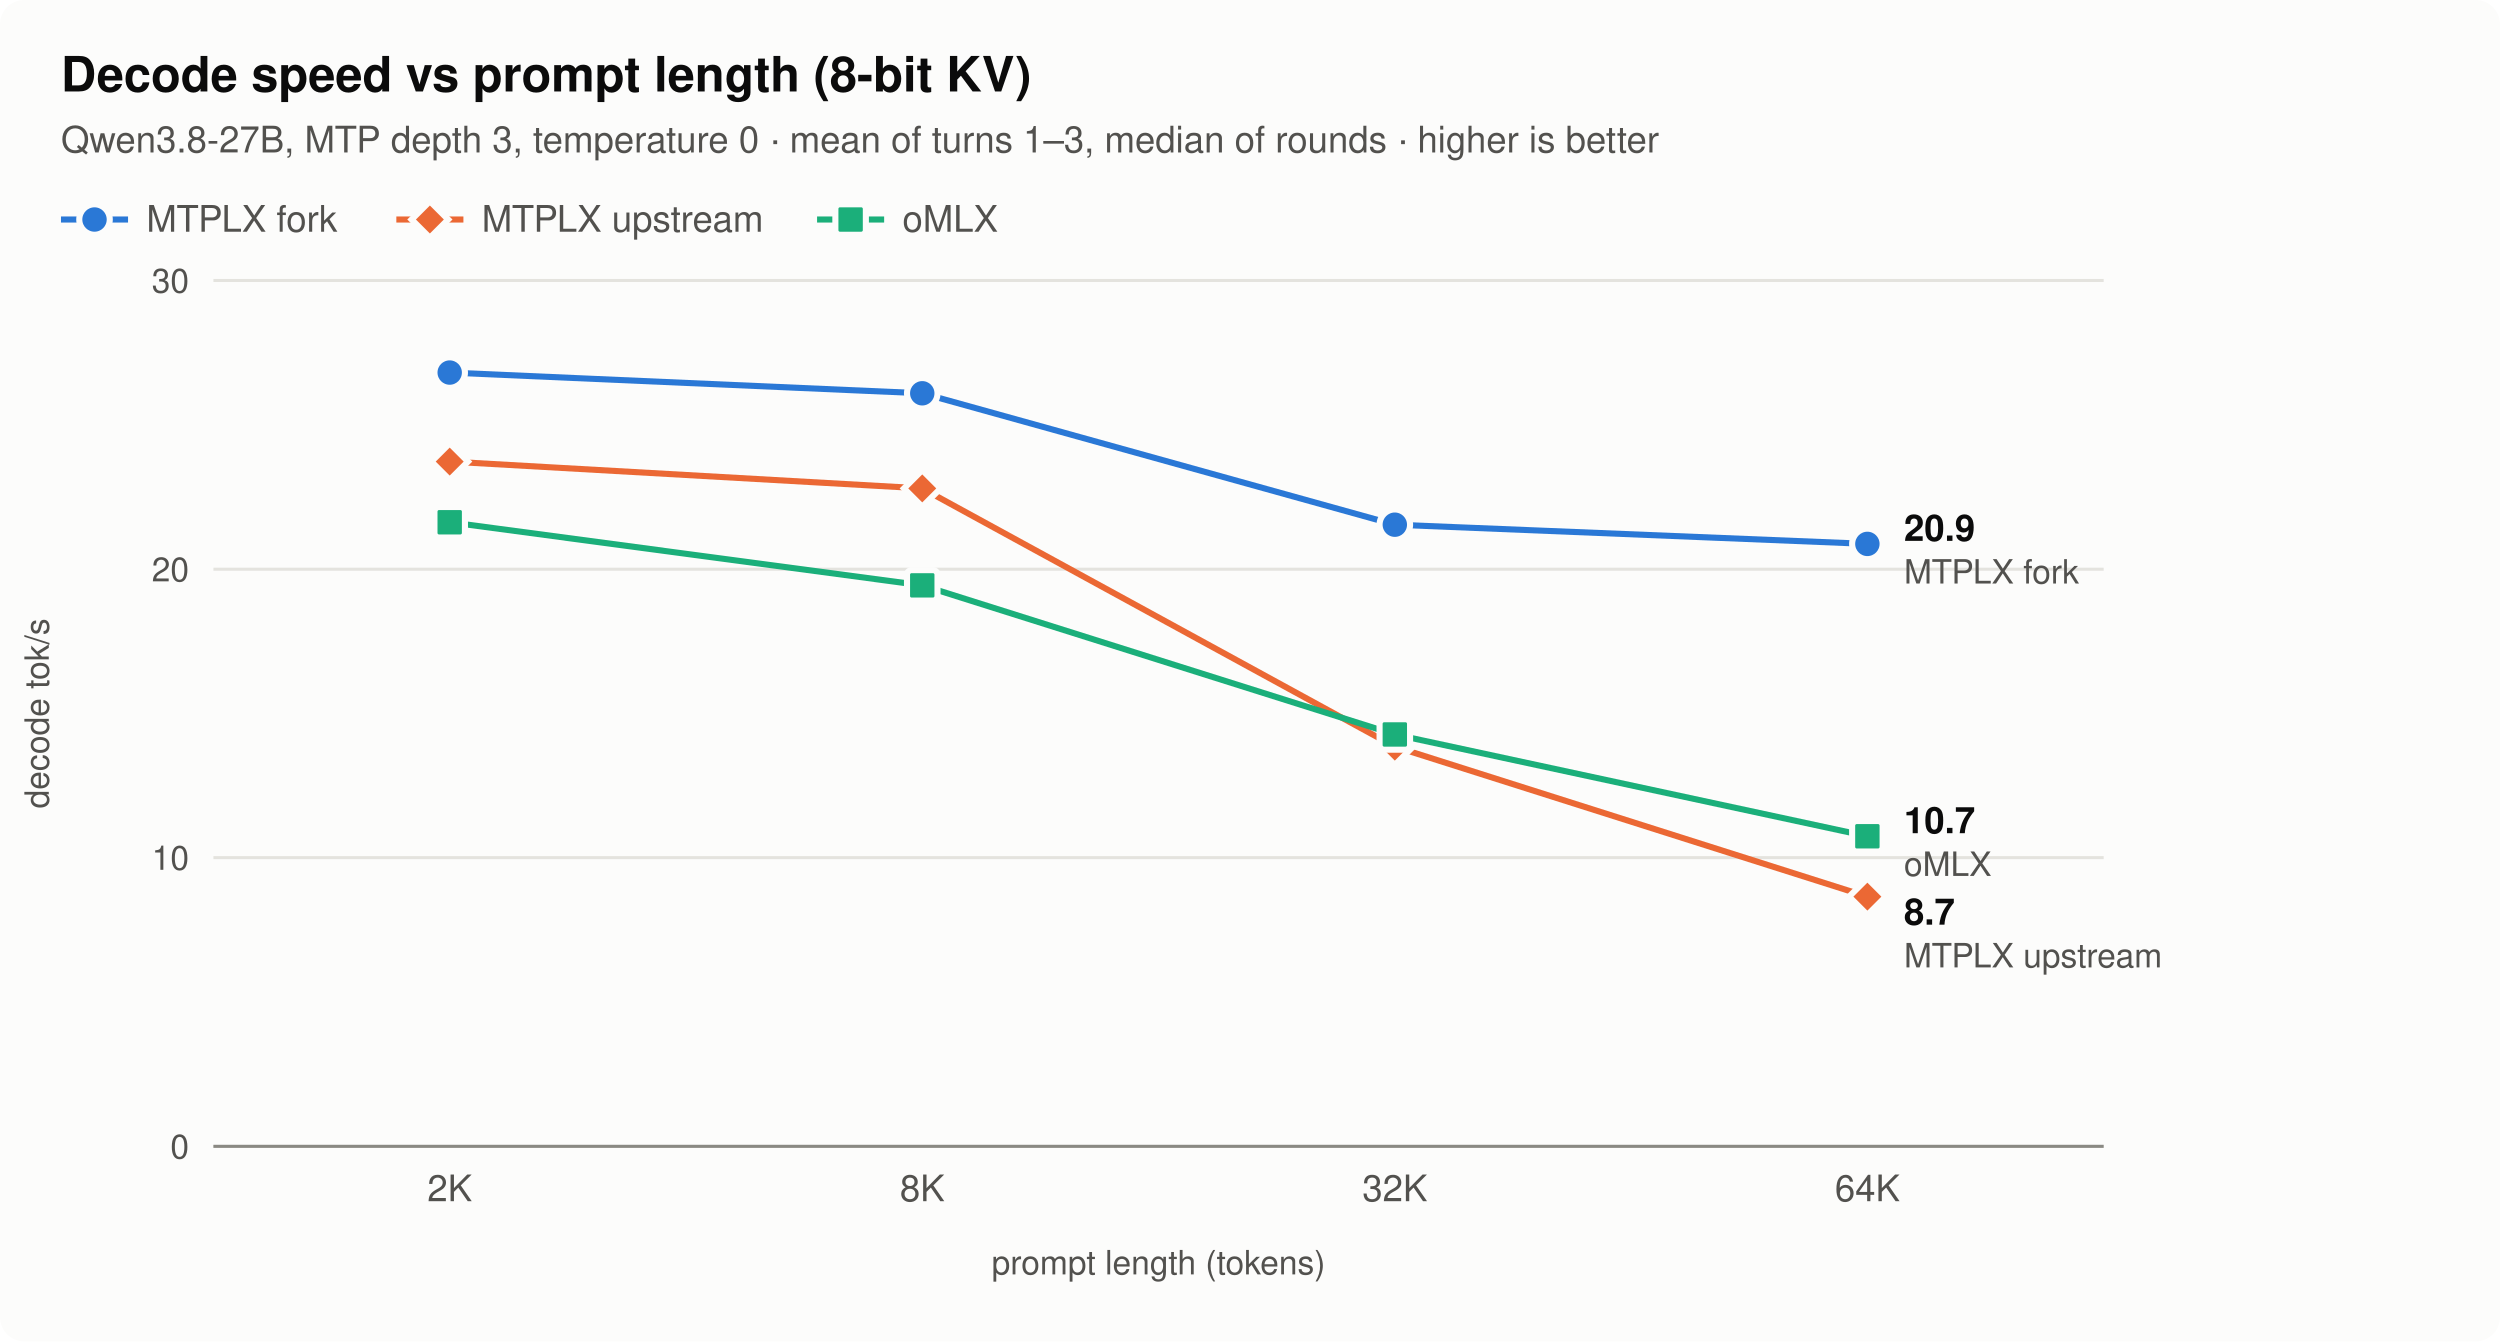
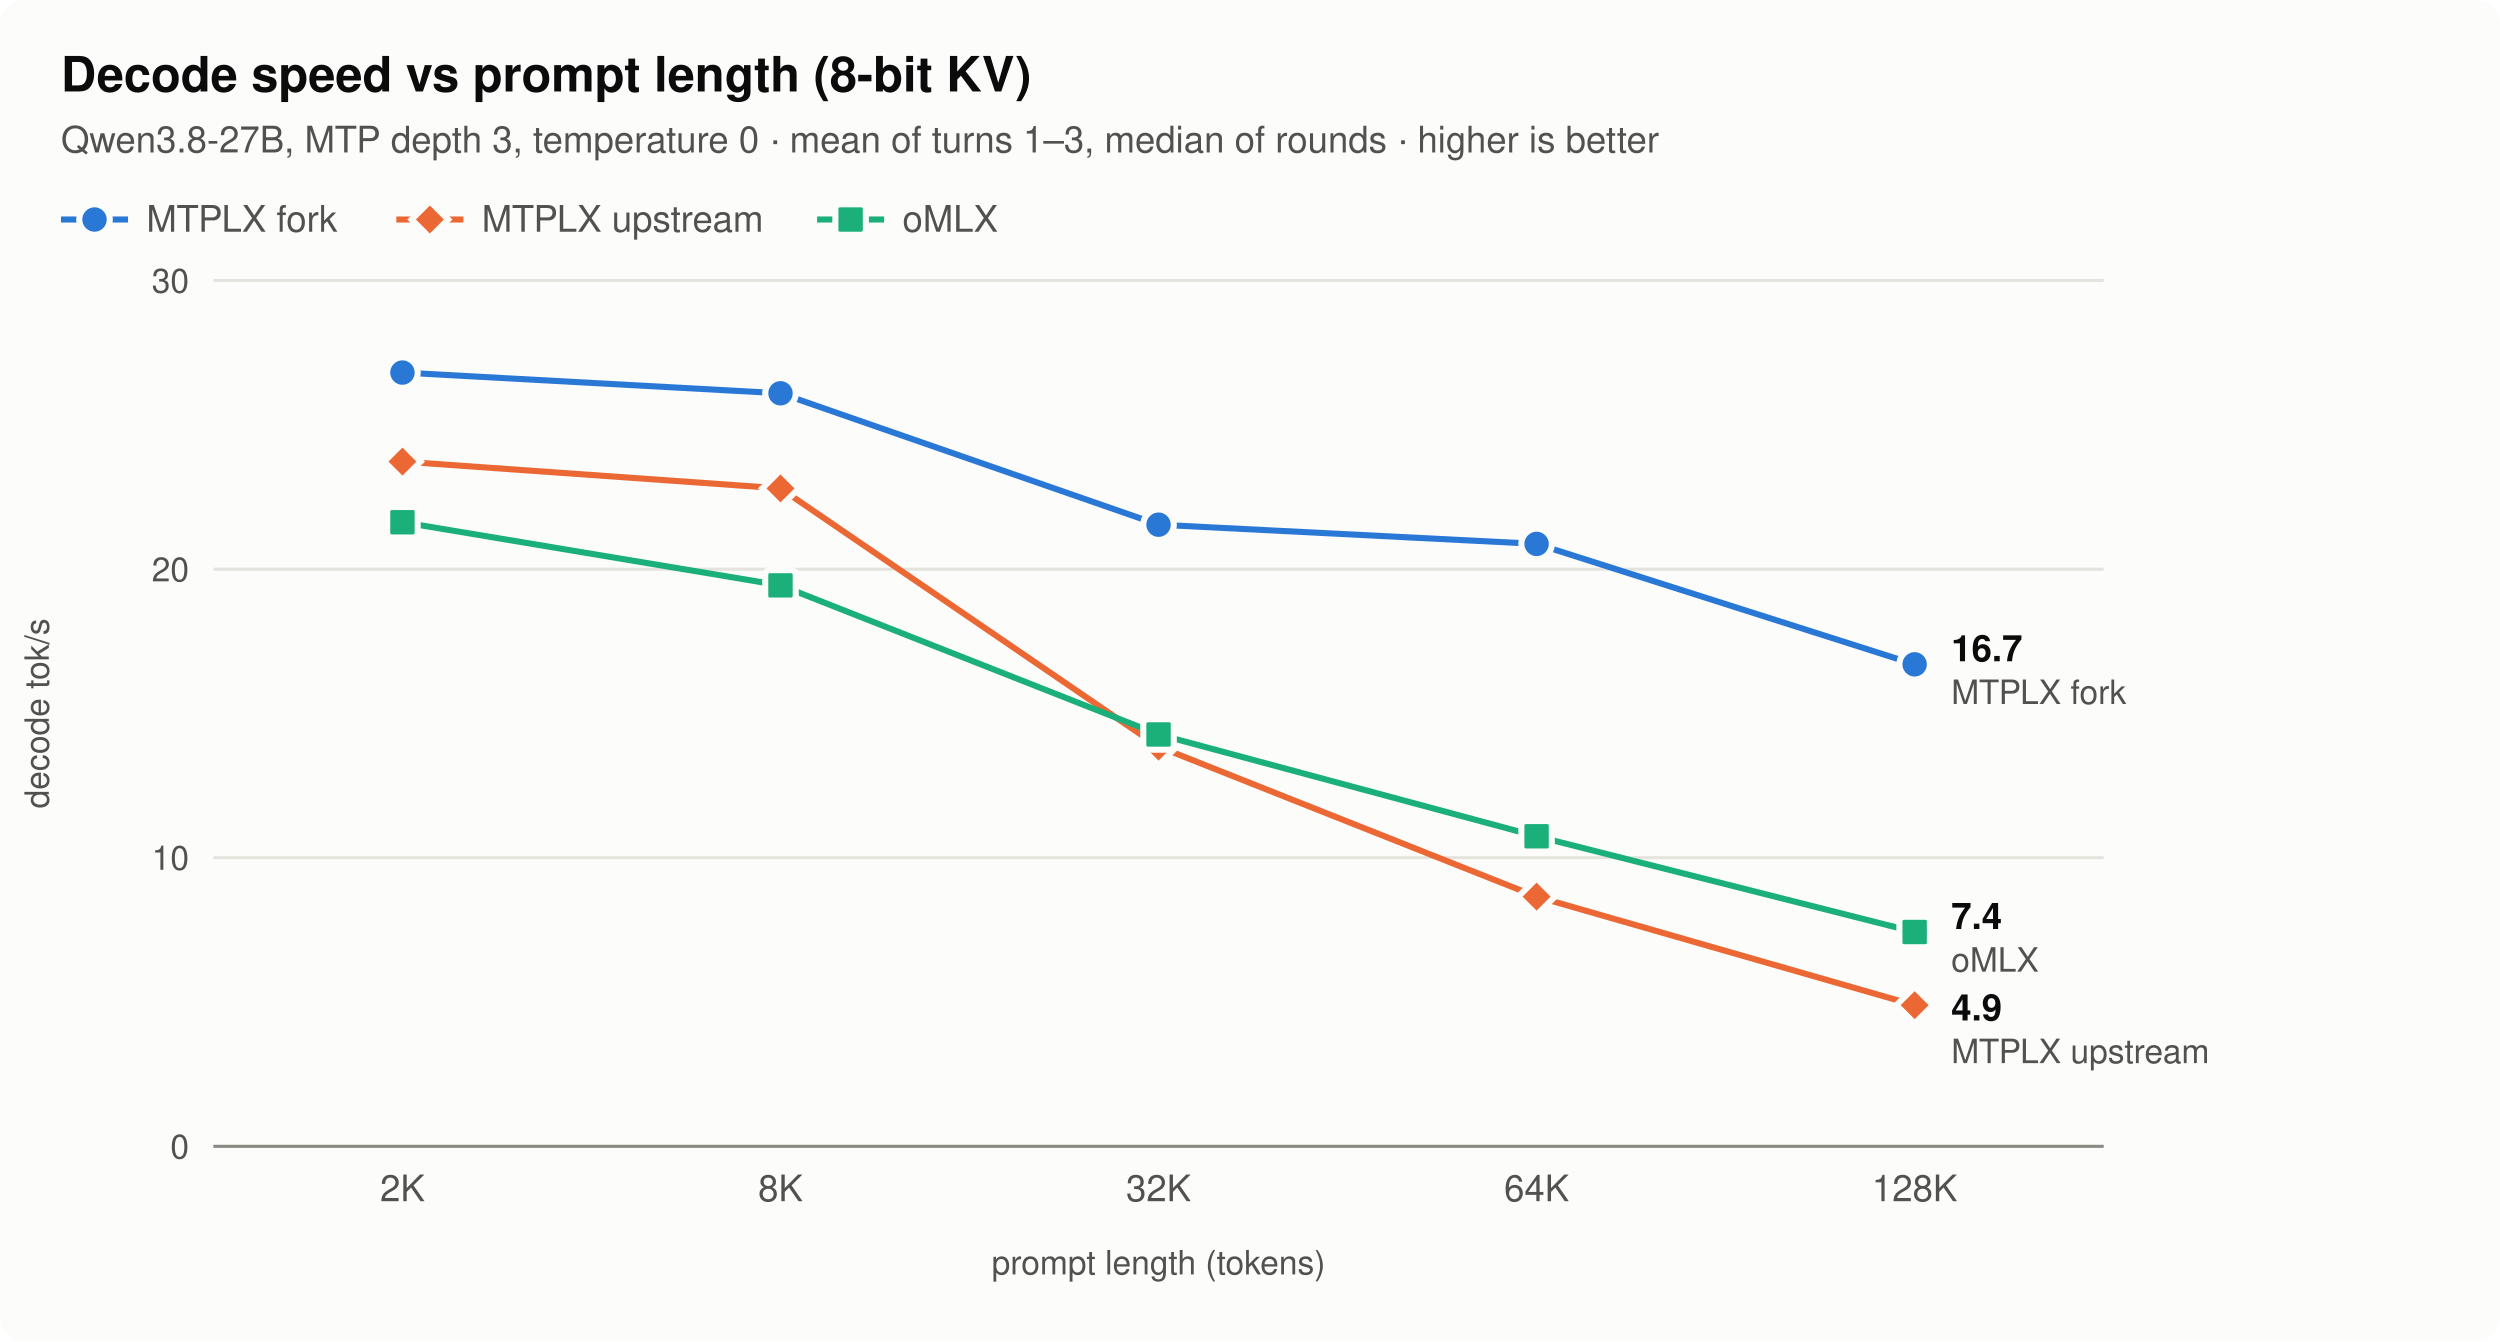
<svg xmlns="http://www.w3.org/2000/svg" viewBox="0 0 820 440" width="820" height="440" role="img" aria-label="Decode speed vs prompt length (8-bit KV)" font-family="-apple-system,BlinkMacSystemFont,Segoe UI,Helvetica,Arial,sans-serif">
  <rect width="820" height="440" rx="8" fill="#fcfcfb" />
  <text x="20" y="30" fill="#0b0b0b" font-size="16" font-weight="600">Decode speed vs prompt length (8-bit KV)</text>
  <text x="20" y="50" fill="#52514e" font-size="12">Qwen3.8-27B, MTP depth 3, temperature 0 · mean of turns 1–3, median of rounds · higher is better</text>
  <line x1="20" x2="42" y1="72" y2="72" stroke="#2a78d6" stroke-width="2" />
  <circle cx="31" cy="72" r="5" fill="#2a78d6" stroke="#fcfcfb" stroke-width="2" />
  <text x="48" y="76" fill="#52514e" font-size="12">MTPLX fork</text>
  <line x1="130" x2="152" y1="72" y2="72" stroke="#eb6834" stroke-width="2" />
  <path d="M141 66L147 72L141 78L135 72Z" fill="#eb6834" stroke="#fcfcfb" stroke-width="2" />
  <text x="158" y="76" fill="#52514e" font-size="12">MTPLX upstream</text>
  <line x1="268" x2="290" y1="72" y2="72" stroke="#1baf7a" stroke-width="2" />
  <rect x="274" y="67" width="10" height="10" rx="1.5" fill="#1baf7a" stroke="#fcfcfb" stroke-width="2" />
  <text x="296" y="76" fill="#52514e" font-size="12">oMLX</text>
  <line x1="70" x2="690" y1="376.0" y2="376.0" stroke="#e4e3de" />
  <text x="62" y="380.0" fill="#52514e" font-size="11" text-anchor="end">0</text>
  <line x1="70" x2="690" y1="281.3" y2="281.3" stroke="#e4e3de" />
  <text x="62" y="285.3" fill="#52514e" font-size="11" text-anchor="end">10</text>
  <line x1="70" x2="690" y1="186.7" y2="186.7" stroke="#e4e3de" />
  <text x="62" y="190.7" fill="#52514e" font-size="11" text-anchor="end">20</text>
  <line x1="70" x2="690" y1="92.0" y2="92.0" stroke="#e4e3de" />
  <text x="62" y="96.0" fill="#52514e" font-size="11" text-anchor="end">30</text>
  <line x1="70" x2="690" y1="376" y2="376" stroke="#8a8983" />
-   <text x="147.5" y="394" fill="#52514e" font-size="12" text-anchor="middle">2K</text>
-   <text x="302.5" y="394" fill="#52514e" font-size="12" text-anchor="middle">8K</text>
-   <text x="457.5" y="394" fill="#52514e" font-size="12" text-anchor="middle">32K</text>
-   <text x="612.5" y="394" fill="#52514e" font-size="12" text-anchor="middle">64K</text>
+   <text x="132.0" y="394" fill="#52514e" font-size="12" text-anchor="middle">2K</text>
+   <text x="256.0" y="394" fill="#52514e" font-size="12" text-anchor="middle">8K</text>
+   <text x="380.0" y="394" fill="#52514e" font-size="12" text-anchor="middle">32K</text>
+   <text x="504.0" y="394" fill="#52514e" font-size="12" text-anchor="middle">64K</text>
+   <text x="628.0" y="394" fill="#52514e" font-size="12" text-anchor="middle">128K</text>
  <text x="380.0" y="418" fill="#52514e" font-size="11" text-anchor="middle">prompt length (tokens)</text>
  <text x="16" y="234.0" fill="#52514e" font-size="11" text-anchor="middle" transform="rotate(-90 16 234.0)">decode tok/s</text>
-   <polyline points="147.5,122.2 302.5,129.0 457.5,172.1 612.5,178.4" fill="none" stroke="#2a78d6" stroke-width="2" stroke-linejoin="round" />
-   <circle cx="147.5" cy="122.2" r="5" fill="#2a78d6" stroke="#fcfcfb" stroke-width="2" />
-   <circle cx="302.5" cy="129.0" r="5" fill="#2a78d6" stroke="#fcfcfb" stroke-width="2" />
-   <circle cx="457.5" cy="172.1" r="5" fill="#2a78d6" stroke="#fcfcfb" stroke-width="2" />
-   <circle cx="612.5" cy="178.4" r="5" fill="#2a78d6" stroke="#fcfcfb" stroke-width="2" />
-   <polyline points="147.5,151.4 302.5,160.2 457.5,244.9 612.5,294.1" fill="none" stroke="#eb6834" stroke-width="2" stroke-linejoin="round" />
-   <path d="M147.5 145.4L153.5 151.4L147.5 157.4L141.5 151.4Z" fill="#eb6834" stroke="#fcfcfb" stroke-width="2" />
-   <path d="M302.5 154.2L308.5 160.2L302.5 166.2L296.5 160.2Z" fill="#eb6834" stroke="#fcfcfb" stroke-width="2" />
-   <path d="M457.5 238.9L463.5 244.9L457.5 250.9L451.5 244.9Z" fill="#eb6834" stroke="#fcfcfb" stroke-width="2" />
-   <path d="M612.5 288.1L618.5 294.1L612.5 300.1L606.5 294.1Z" fill="#eb6834" stroke="#fcfcfb" stroke-width="2" />
-   <polyline points="147.5,171.3 302.5,192.0 457.5,240.9 612.5,274.3" fill="none" stroke="#1baf7a" stroke-width="2" stroke-linejoin="round" />
-   <rect x="142.5" y="166.3" width="10" height="10" rx="1.5" fill="#1baf7a" stroke="#fcfcfb" stroke-width="2" />
-   <rect x="297.5" y="187.0" width="10" height="10" rx="1.5" fill="#1baf7a" stroke="#fcfcfb" stroke-width="2" />
-   <rect x="452.5" y="235.9" width="10" height="10" rx="1.5" fill="#1baf7a" stroke="#fcfcfb" stroke-width="2" />
-   <rect x="607.5" y="269.3" width="10" height="10" rx="1.5" fill="#1baf7a" stroke="#fcfcfb" stroke-width="2" />
-   <text x="624.5" y="177.4" fill="#0b0b0b" font-size="12" font-weight="600">20.9</text>
-   <text x="624.5" y="191.4" fill="#52514e" font-size="11">MTPLX fork</text>
-   <text x="624.5" y="273.3" fill="#0b0b0b" font-size="12" font-weight="600">10.7</text>
-   <text x="624.5" y="287.3" fill="#52514e" font-size="11">oMLX</text>
-   <text x="624.5" y="303.3" fill="#0b0b0b" font-size="12" font-weight="600">8.7</text>
-   <text x="624.5" y="317.3" fill="#52514e" font-size="11">MTPLX upstream</text>
+   <polyline points="132.0,122.2 256.0,129.0 380.0,172.1 504.0,178.4 628.0,217.9" fill="none" stroke="#2a78d6" stroke-width="2" stroke-linejoin="round" />
+   <circle cx="132.0" cy="122.2" r="5" fill="#2a78d6" stroke="#fcfcfb" stroke-width="2" />
+   <circle cx="256.0" cy="129.0" r="5" fill="#2a78d6" stroke="#fcfcfb" stroke-width="2" />
+   <circle cx="380.0" cy="172.1" r="5" fill="#2a78d6" stroke="#fcfcfb" stroke-width="2" />
+   <circle cx="504.0" cy="178.4" r="5" fill="#2a78d6" stroke="#fcfcfb" stroke-width="2" />
+   <circle cx="628.0" cy="217.9" r="5" fill="#2a78d6" stroke="#fcfcfb" stroke-width="2" />
+   <polyline points="132.0,151.4 256.0,160.2 380.0,244.9 504.0,294.1 628.0,329.7" fill="none" stroke="#eb6834" stroke-width="2" stroke-linejoin="round" />
+   <path d="M132.0 145.4L138.0 151.4L132.0 157.4L126.0 151.4Z" fill="#eb6834" stroke="#fcfcfb" stroke-width="2" />
+   <path d="M256.0 154.2L262.0 160.2L256.0 166.2L250.0 160.2Z" fill="#eb6834" stroke="#fcfcfb" stroke-width="2" />
+   <path d="M380.0 238.9L386.0 244.9L380.0 250.9L374.0 244.9Z" fill="#eb6834" stroke="#fcfcfb" stroke-width="2" />
+   <path d="M504.0 288.1L510.0 294.1L504.0 300.1L498.0 294.1Z" fill="#eb6834" stroke="#fcfcfb" stroke-width="2" />
+   <path d="M628.0 323.7L634.0 329.7L628.0 335.7L622.0 329.7Z" fill="#eb6834" stroke="#fcfcfb" stroke-width="2" />
+   <polyline points="132.0,171.3 256.0,192.0 380.0,240.9 504.0,274.3 628.0,305.7" fill="none" stroke="#1baf7a" stroke-width="2" stroke-linejoin="round" />
+   <rect x="127.0" y="166.3" width="10" height="10" rx="1.5" fill="#1baf7a" stroke="#fcfcfb" stroke-width="2" />
+   <rect x="251.0" y="187.0" width="10" height="10" rx="1.5" fill="#1baf7a" stroke="#fcfcfb" stroke-width="2" />
+   <rect x="375.0" y="235.9" width="10" height="10" rx="1.5" fill="#1baf7a" stroke="#fcfcfb" stroke-width="2" />
+   <rect x="499.0" y="269.3" width="10" height="10" rx="1.5" fill="#1baf7a" stroke="#fcfcfb" stroke-width="2" />
+   <rect x="623.0" y="300.7" width="10" height="10" rx="1.5" fill="#1baf7a" stroke="#fcfcfb" stroke-width="2" />
+   <text x="640.0" y="216.9" fill="#0b0b0b" font-size="12" font-weight="600">16.7</text>
+   <text x="640.0" y="230.9" fill="#52514e" font-size="11">MTPLX fork</text>
+   <text x="640.0" y="304.7" fill="#0b0b0b" font-size="12" font-weight="600">7.4</text>
+   <text x="640.0" y="318.7" fill="#52514e" font-size="11">oMLX</text>
+   <text x="640.0" y="334.7" fill="#0b0b0b" font-size="12" font-weight="600">4.9</text>
+   <text x="640.0" y="348.7" fill="#52514e" font-size="11">MTPLX upstream</text>
</svg>
